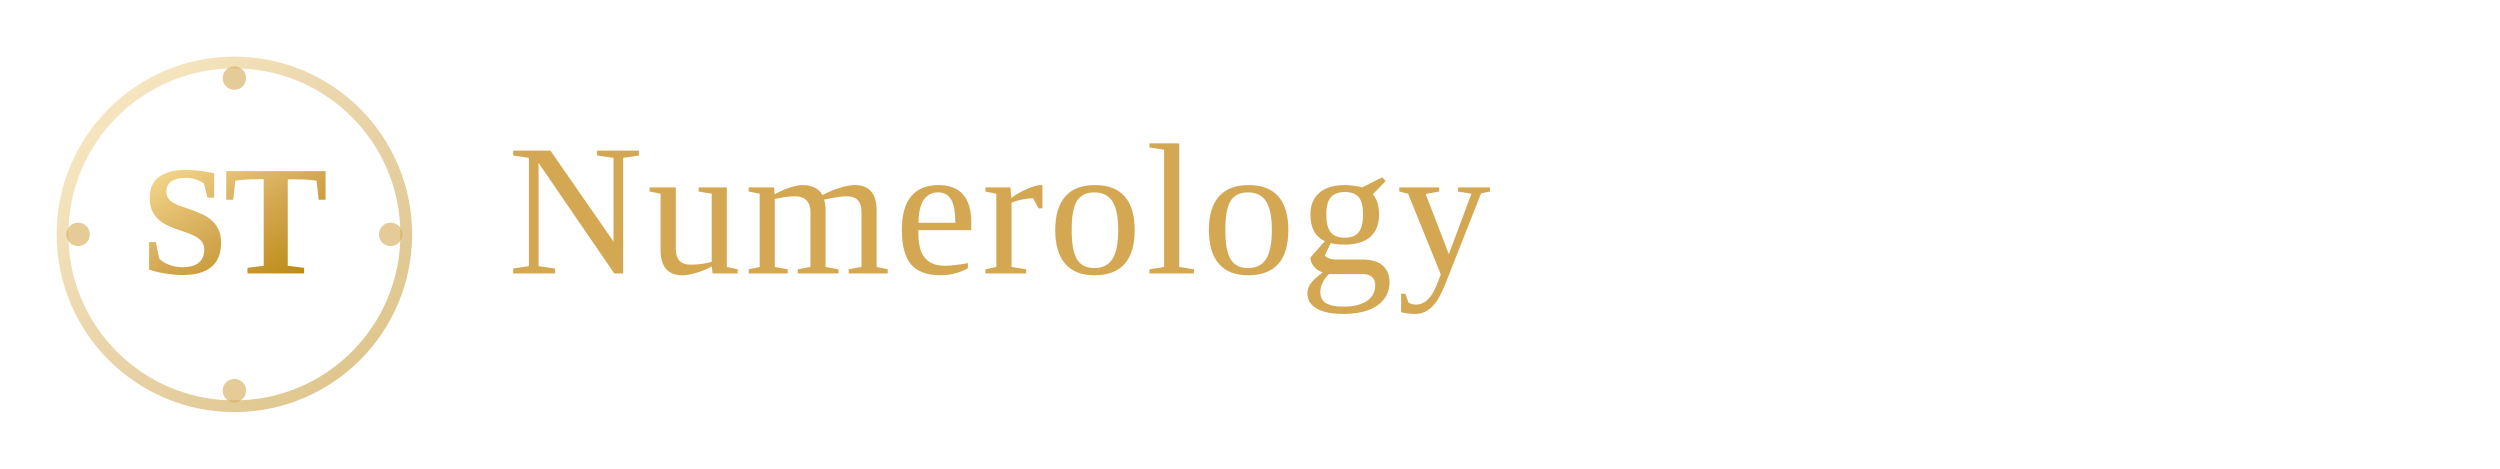
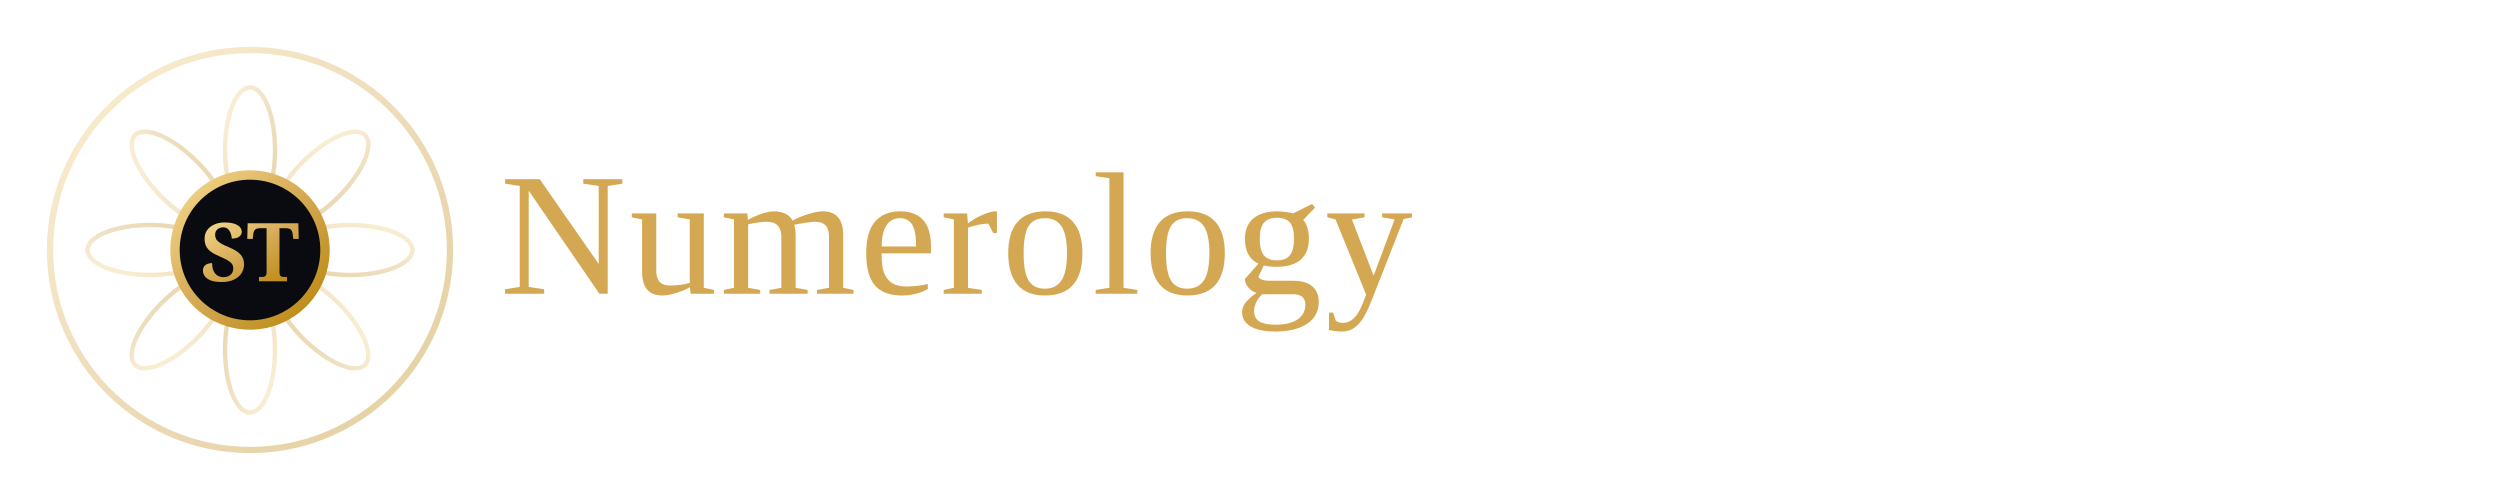
- <svg xmlns="http://www.w3.org/2000/svg" viewBox="0 0 320 60" width="320" height="60">
+ <svg xmlns="http://www.w3.org/2000/svg" viewBox="0 0 400 80" width="400" height="80">
  <defs>
    <linearGradient id="goldGrad" x1="0%" y1="0%" x2="100%" y2="100%">
      <stop offset="0%" style="stop-color:#F5D98E;stop-opacity:1" />
      <stop offset="50%" style="stop-color:#D4A853;stop-opacity:1" />
      <stop offset="100%" style="stop-color:#B8860B;stop-opacity:1" />
    </linearGradient>
  </defs>
-   <circle cx="30" cy="30" r="22" fill="none" stroke="url(#goldGrad)" stroke-width="1.5" opacity="0.5" />
-   <circle cx="30" cy="10" r="1.5" fill="#D4A853" opacity="0.6" />
-   <circle cx="50" cy="30" r="1.5" fill="#D4A853" opacity="0.6" />
-   <circle cx="30" cy="50" r="1.5" fill="#D4A853" opacity="0.6" />
-   <circle cx="10" cy="30" r="1.5" fill="#D4A853" opacity="0.6" />
-   <text x="30" y="35" text-anchor="middle" font-family="Georgia, 'Times New Roman', serif" font-size="20" font-weight="700" fill="url(#goldGrad)" letter-spacing="-0.5">ST</text>
-   <text x="65" y="35" font-family="Georgia, 'Times New Roman', serif" font-size="24" font-weight="400" fill="#D4A853" letter-spacing="0.5">Numerology</text>
+   <circle cx="40" cy="40" r="32" fill="none" stroke="url(#goldGrad)" stroke-width="1" opacity="0.4" />
+   <ellipse cx="40" cy="24" rx="4" ry="10" fill="none" stroke="url(#goldGrad)" stroke-width="0.7" opacity="0.35" transform="rotate(0 40 40)" />
+   <ellipse cx="40" cy="24" rx="4" ry="10" fill="none" stroke="url(#goldGrad)" stroke-width="0.7" opacity="0.35" transform="rotate(45 40 40)" />
+   <ellipse cx="40" cy="24" rx="4" ry="10" fill="none" stroke="url(#goldGrad)" stroke-width="0.7" opacity="0.35" transform="rotate(90 40 40)" />
+   <ellipse cx="40" cy="24" rx="4" ry="10" fill="none" stroke="url(#goldGrad)" stroke-width="0.7" opacity="0.35" transform="rotate(135 40 40)" />
+   <ellipse cx="40" cy="24" rx="4" ry="10" fill="none" stroke="url(#goldGrad)" stroke-width="0.7" opacity="0.35" transform="rotate(180 40 40)" />
+   <ellipse cx="40" cy="24" rx="4" ry="10" fill="none" stroke="url(#goldGrad)" stroke-width="0.7" opacity="0.35" transform="rotate(225 40 40)" />
+   <ellipse cx="40" cy="24" rx="4" ry="10" fill="none" stroke="url(#goldGrad)" stroke-width="0.7" opacity="0.35" transform="rotate(270 40 40)" />
+   <ellipse cx="40" cy="24" rx="4" ry="10" fill="none" stroke="url(#goldGrad)" stroke-width="0.7" opacity="0.35" transform="rotate(315 40 40)" />
+   <circle cx="40" cy="40" r="12" fill="#0A0B10" stroke="url(#goldGrad)" stroke-width="1.5" />
+   <text x="40" y="45" text-anchor="middle" font-family="Georgia, serif" font-size="13" font-weight="700" fill="url(#goldGrad)">ST</text>
+   <text x="80" y="47" font-family="Georgia, 'Times New Roman', serif" font-size="28" font-weight="400" fill="#D4A853" letter-spacing="0.5">Numerology</text>
</svg>
